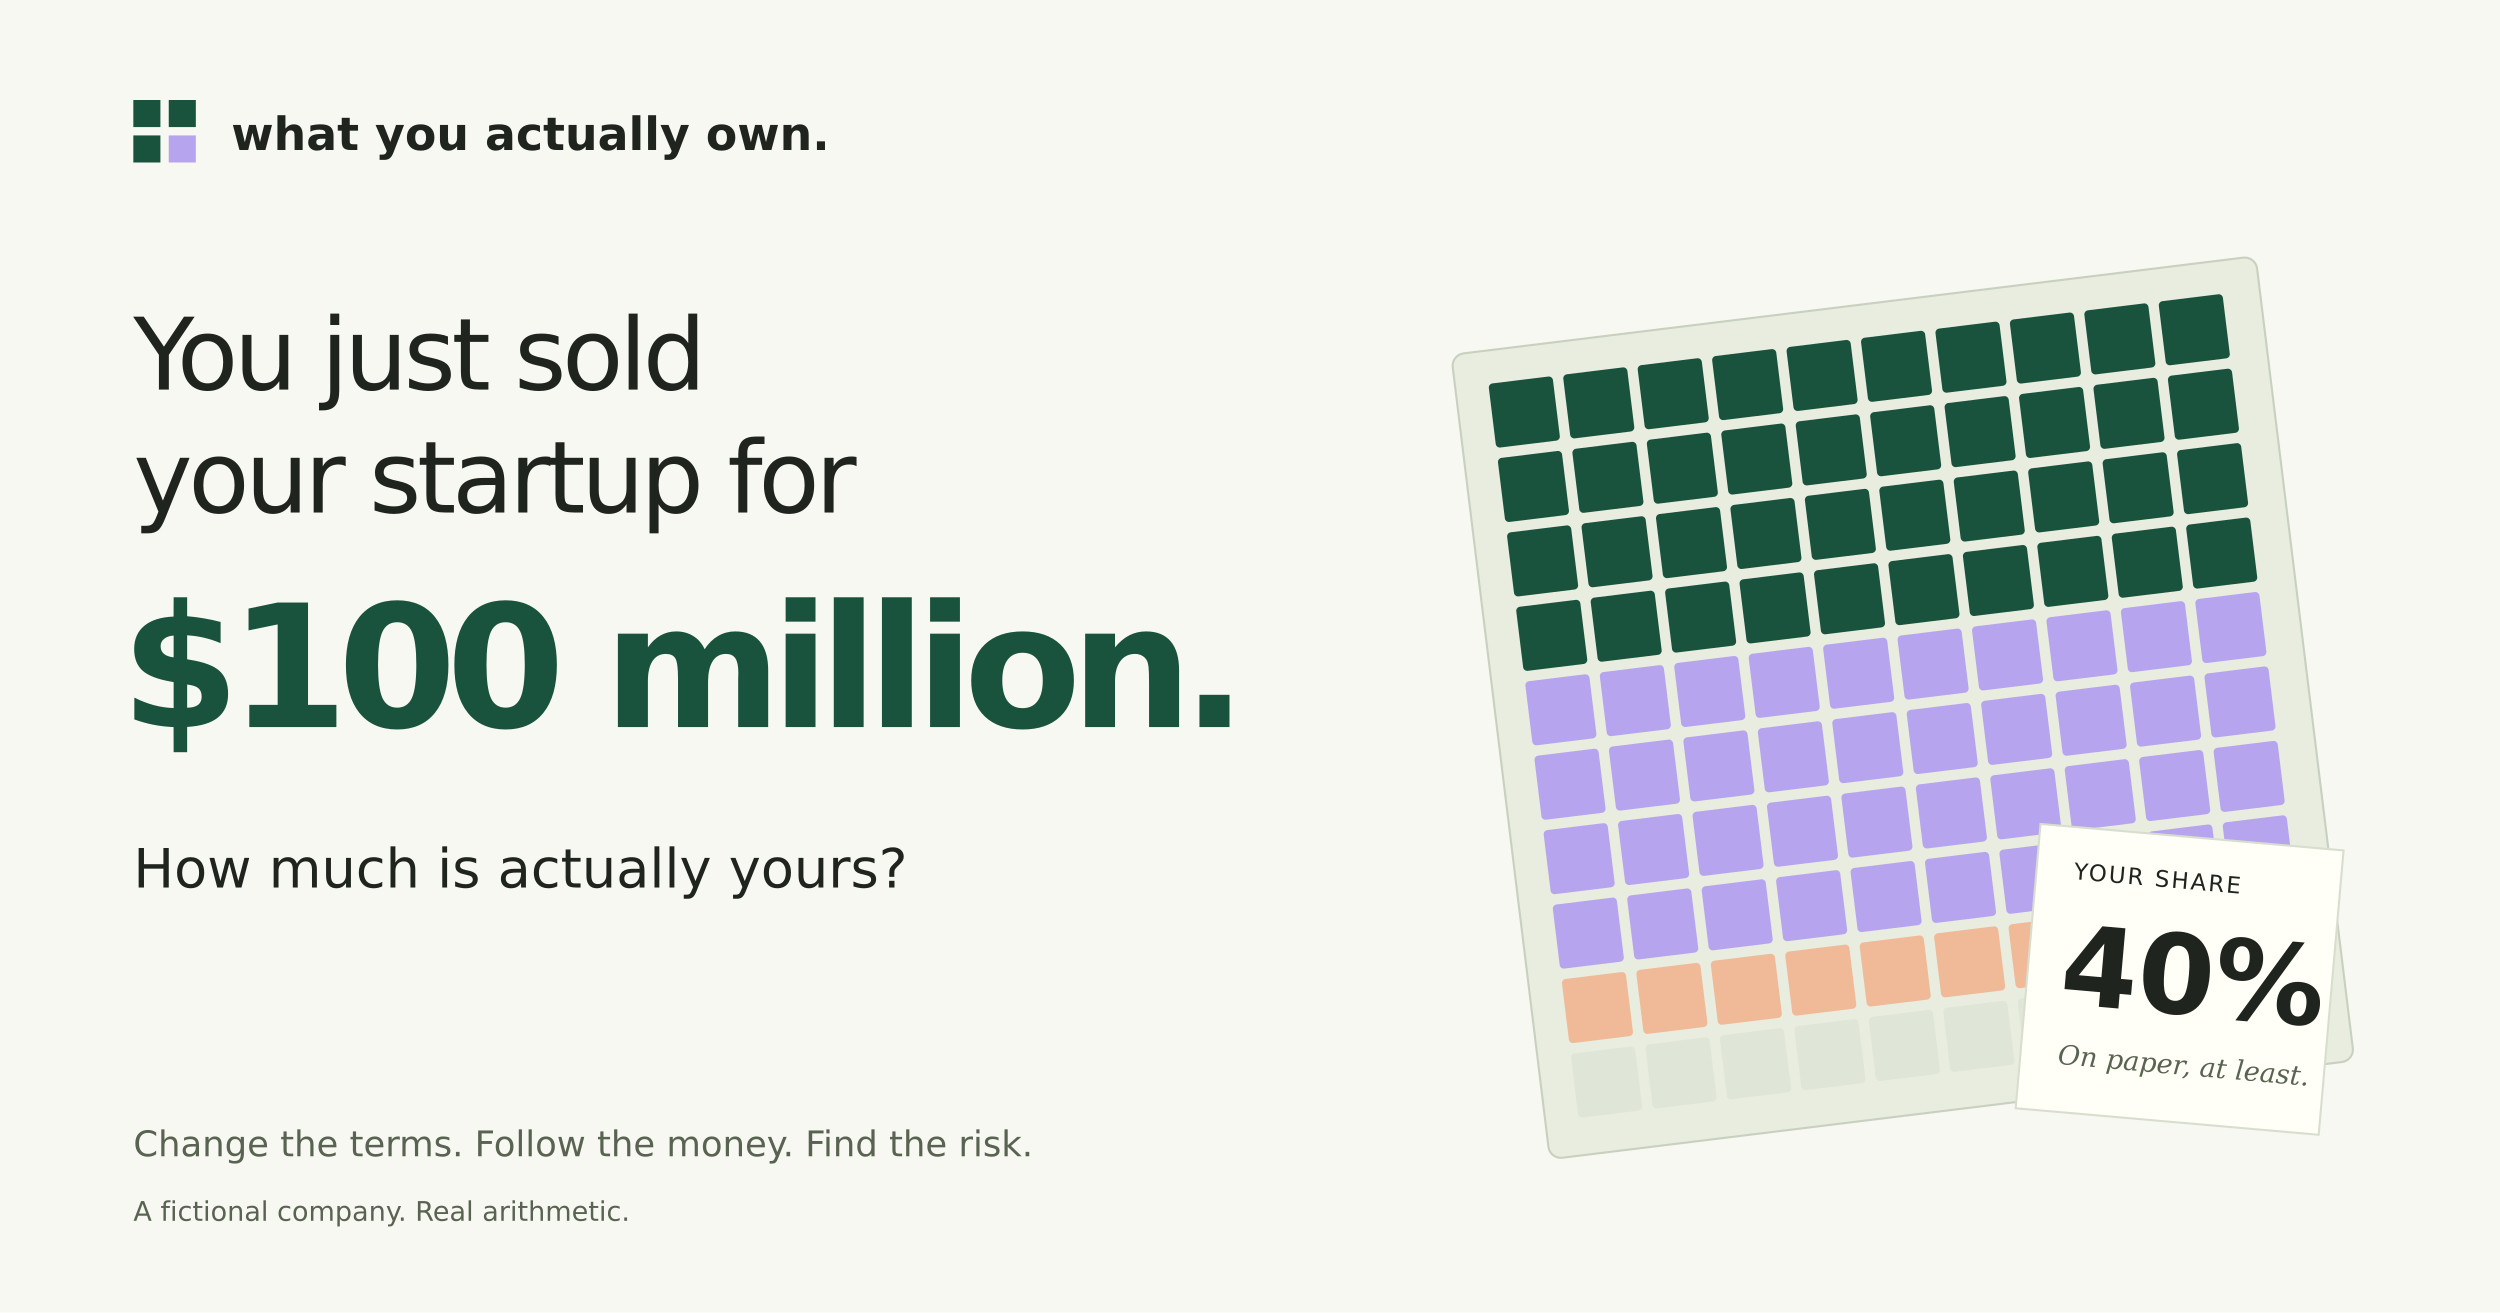
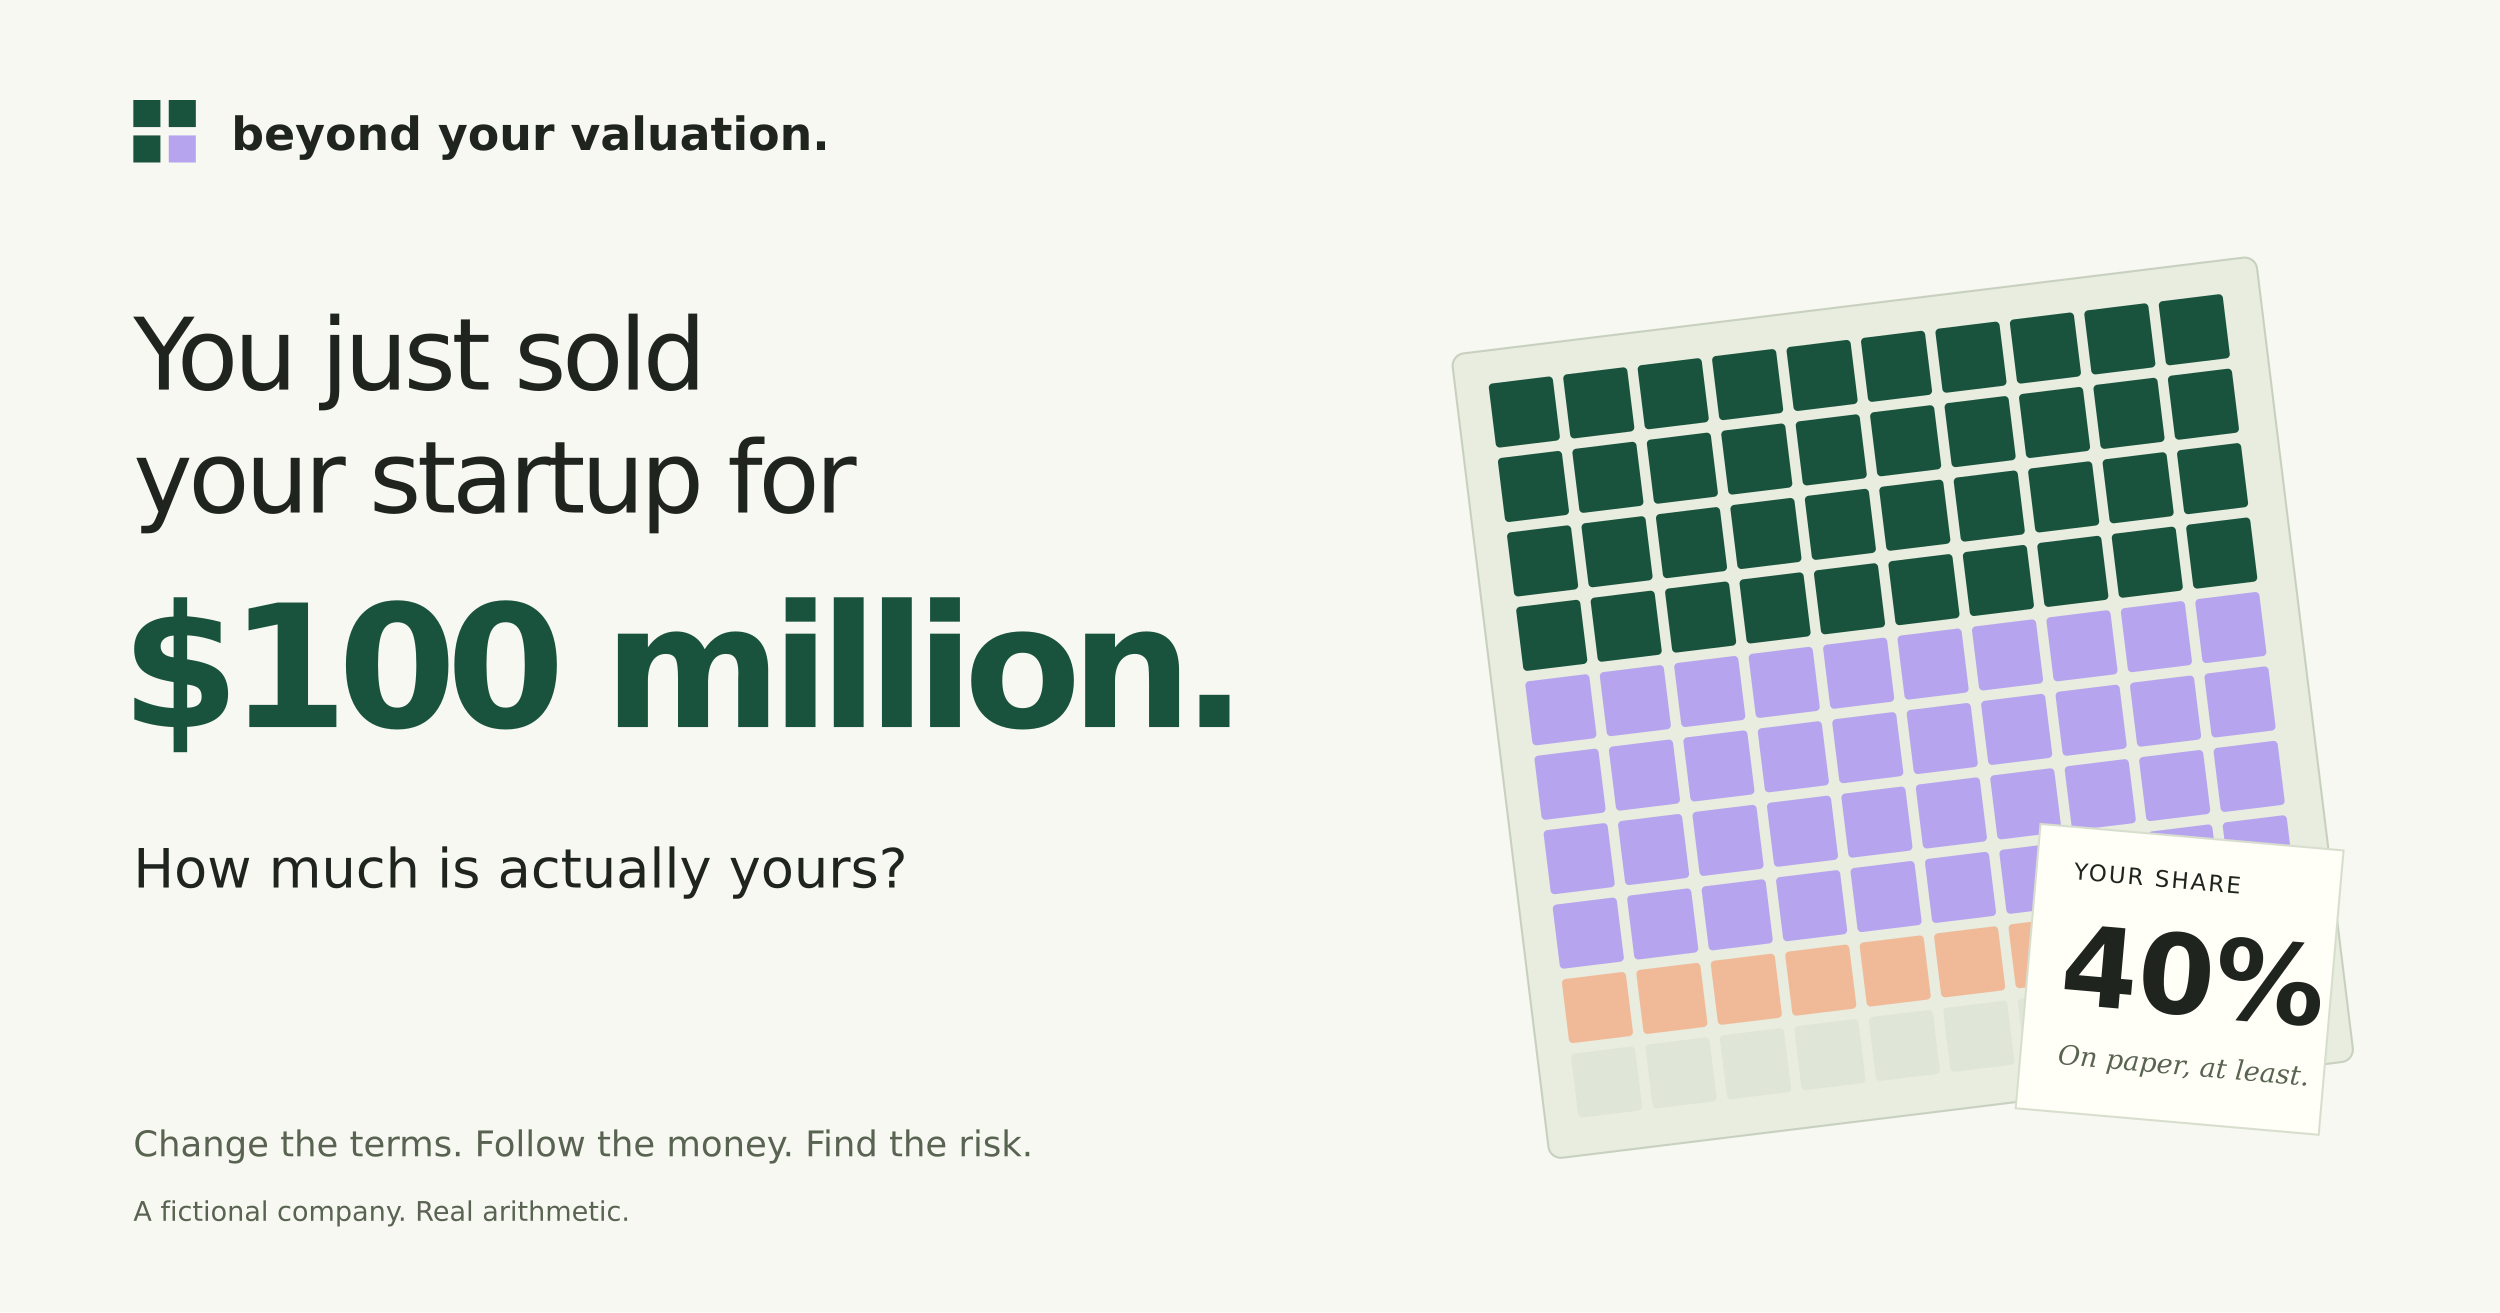
<svg xmlns="http://www.w3.org/2000/svg" width="1200" height="630" viewBox="0 0 1200 630">
  <rect width="1200" height="630" fill="#f7f8f2" />
  <g fill="#19533e">
    <rect x="64" y="48" width="13" height="13" />
    <rect x="81" y="48" width="13" height="13" />
    <rect x="64" y="65" width="13" height="13" />
  </g>
  <rect x="81" y="65" width="13" height="13" fill="#b7a4ee" />
  <g font-family="DejaVu Sans,sans-serif" fill="#20241f">
-     <text x="111" y="72" font-size="22" font-weight="600">what you actually own.</text>
+     <text x="111" y="72" font-size="22" font-weight="600">beyond your valuation.</text>
    <text x="64" y="187" font-size="48" letter-spacing="-2">You just sold</text>
    <text x="64" y="246" font-size="48" letter-spacing="-2">your startup for</text>
    <text x="58" y="349" fill="#19533e" font-size="82" font-weight="600" letter-spacing="-5">$100 million.</text>
    <text x="64" y="426" font-size="26">How much is actually yours?</text>
    <text x="64" y="555" font-size="17" fill="#596351">Change the terms. Follow the money. Find the risk.</text>
    <text x="64" y="586" font-size="13" fill="#596351">A fictional company. Real arithmetic.</text>
  </g>
  <g transform="translate(735 161) rotate(-7 180 180)">
    <rect x="-16" y="-16" width="389" height="389" rx="6" fill="#e8eddf" stroke="#c8d0bf" />
    <rect x="0" y="0" width="31" height="31" rx="2" fill="#19533e" />
    <rect x="36" y="0" width="31" height="31" rx="2" fill="#19533e" />
    <rect x="72" y="0" width="31" height="31" rx="2" fill="#19533e" />
    <rect x="108" y="0" width="31" height="31" rx="2" fill="#19533e" />
    <rect x="144" y="0" width="31" height="31" rx="2" fill="#19533e" />
    <rect x="180" y="0" width="31" height="31" rx="2" fill="#19533e" />
    <rect x="216" y="0" width="31" height="31" rx="2" fill="#19533e" />
    <rect x="252" y="0" width="31" height="31" rx="2" fill="#19533e" />
    <rect x="288" y="0" width="31" height="31" rx="2" fill="#19533e" />
    <rect x="324" y="0" width="31" height="31" rx="2" fill="#19533e" />
    <rect x="0" y="36" width="31" height="31" rx="2" fill="#19533e" />
    <rect x="36" y="36" width="31" height="31" rx="2" fill="#19533e" />
    <rect x="72" y="36" width="31" height="31" rx="2" fill="#19533e" />
    <rect x="108" y="36" width="31" height="31" rx="2" fill="#19533e" />
    <rect x="144" y="36" width="31" height="31" rx="2" fill="#19533e" />
    <rect x="180" y="36" width="31" height="31" rx="2" fill="#19533e" />
    <rect x="216" y="36" width="31" height="31" rx="2" fill="#19533e" />
    <rect x="252" y="36" width="31" height="31" rx="2" fill="#19533e" />
    <rect x="288" y="36" width="31" height="31" rx="2" fill="#19533e" />
    <rect x="324" y="36" width="31" height="31" rx="2" fill="#19533e" />
    <rect x="0" y="72" width="31" height="31" rx="2" fill="#19533e" />
    <rect x="36" y="72" width="31" height="31" rx="2" fill="#19533e" />
    <rect x="72" y="72" width="31" height="31" rx="2" fill="#19533e" />
    <rect x="108" y="72" width="31" height="31" rx="2" fill="#19533e" />
    <rect x="144" y="72" width="31" height="31" rx="2" fill="#19533e" />
    <rect x="180" y="72" width="31" height="31" rx="2" fill="#19533e" />
    <rect x="216" y="72" width="31" height="31" rx="2" fill="#19533e" />
    <rect x="252" y="72" width="31" height="31" rx="2" fill="#19533e" />
    <rect x="288" y="72" width="31" height="31" rx="2" fill="#19533e" />
    <rect x="324" y="72" width="31" height="31" rx="2" fill="#19533e" />
    <rect x="0" y="108" width="31" height="31" rx="2" fill="#19533e" />
    <rect x="36" y="108" width="31" height="31" rx="2" fill="#19533e" />
    <rect x="72" y="108" width="31" height="31" rx="2" fill="#19533e" />
    <rect x="108" y="108" width="31" height="31" rx="2" fill="#19533e" />
    <rect x="144" y="108" width="31" height="31" rx="2" fill="#19533e" />
    <rect x="180" y="108" width="31" height="31" rx="2" fill="#19533e" />
    <rect x="216" y="108" width="31" height="31" rx="2" fill="#19533e" />
    <rect x="252" y="108" width="31" height="31" rx="2" fill="#19533e" />
    <rect x="288" y="108" width="31" height="31" rx="2" fill="#19533e" />
    <rect x="324" y="108" width="31" height="31" rx="2" fill="#19533e" />
    <rect x="0" y="144" width="31" height="31" rx="2" fill="#b7a4ee" />
    <rect x="36" y="144" width="31" height="31" rx="2" fill="#b7a4ee" />
    <rect x="72" y="144" width="31" height="31" rx="2" fill="#b7a4ee" />
    <rect x="108" y="144" width="31" height="31" rx="2" fill="#b7a4ee" />
    <rect x="144" y="144" width="31" height="31" rx="2" fill="#b7a4ee" />
    <rect x="180" y="144" width="31" height="31" rx="2" fill="#b7a4ee" />
    <rect x="216" y="144" width="31" height="31" rx="2" fill="#b7a4ee" />
    <rect x="252" y="144" width="31" height="31" rx="2" fill="#b7a4ee" />
    <rect x="288" y="144" width="31" height="31" rx="2" fill="#b7a4ee" />
    <rect x="324" y="144" width="31" height="31" rx="2" fill="#b7a4ee" />
    <rect x="0" y="180" width="31" height="31" rx="2" fill="#b7a4ee" />
    <rect x="36" y="180" width="31" height="31" rx="2" fill="#b7a4ee" />
    <rect x="72" y="180" width="31" height="31" rx="2" fill="#b7a4ee" />
    <rect x="108" y="180" width="31" height="31" rx="2" fill="#b7a4ee" />
    <rect x="144" y="180" width="31" height="31" rx="2" fill="#b7a4ee" />
    <rect x="180" y="180" width="31" height="31" rx="2" fill="#b7a4ee" />
    <rect x="216" y="180" width="31" height="31" rx="2" fill="#b7a4ee" />
    <rect x="252" y="180" width="31" height="31" rx="2" fill="#b7a4ee" />
    <rect x="288" y="180" width="31" height="31" rx="2" fill="#b7a4ee" />
    <rect x="324" y="180" width="31" height="31" rx="2" fill="#b7a4ee" />
    <rect x="0" y="216" width="31" height="31" rx="2" fill="#b7a4ee" />
    <rect x="36" y="216" width="31" height="31" rx="2" fill="#b7a4ee" />
    <rect x="72" y="216" width="31" height="31" rx="2" fill="#b7a4ee" />
    <rect x="108" y="216" width="31" height="31" rx="2" fill="#b7a4ee" />
    <rect x="144" y="216" width="31" height="31" rx="2" fill="#b7a4ee" />
    <rect x="180" y="216" width="31" height="31" rx="2" fill="#b7a4ee" />
    <rect x="216" y="216" width="31" height="31" rx="2" fill="#b7a4ee" />
    <rect x="252" y="216" width="31" height="31" rx="2" fill="#b7a4ee" />
    <rect x="288" y="216" width="31" height="31" rx="2" fill="#b7a4ee" />
    <rect x="324" y="216" width="31" height="31" rx="2" fill="#b7a4ee" />
    <rect x="0" y="252" width="31" height="31" rx="2" fill="#b7a4ee" />
    <rect x="36" y="252" width="31" height="31" rx="2" fill="#b7a4ee" />
    <rect x="72" y="252" width="31" height="31" rx="2" fill="#b7a4ee" />
    <rect x="108" y="252" width="31" height="31" rx="2" fill="#b7a4ee" />
    <rect x="144" y="252" width="31" height="31" rx="2" fill="#b7a4ee" />
    <rect x="180" y="252" width="31" height="31" rx="2" fill="#b7a4ee" />
    <rect x="216" y="252" width="31" height="31" rx="2" fill="#b7a4ee" />
    <rect x="252" y="252" width="31" height="31" rx="2" fill="#b7a4ee" />
    <rect x="288" y="252" width="31" height="31" rx="2" fill="#b7a4ee" />
    <rect x="324" y="252" width="31" height="31" rx="2" fill="#b7a4ee" />
    <rect x="0" y="288" width="31" height="31" rx="2" fill="#f0ba99" />
    <rect x="36" y="288" width="31" height="31" rx="2" fill="#f0ba99" />
    <rect x="72" y="288" width="31" height="31" rx="2" fill="#f0ba99" />
    <rect x="108" y="288" width="31" height="31" rx="2" fill="#f0ba99" />
    <rect x="144" y="288" width="31" height="31" rx="2" fill="#f0ba99" />
    <rect x="180" y="288" width="31" height="31" rx="2" fill="#f0ba99" />
    <rect x="216" y="288" width="31" height="31" rx="2" fill="#f0ba99" />
    <rect x="252" y="288" width="31" height="31" rx="2" fill="#f0ba99" />
    <rect x="288" y="288" width="31" height="31" rx="2" fill="#f0ba99" />
    <rect x="324" y="288" width="31" height="31" rx="2" fill="#f0ba99" />
    <rect x="0" y="324" width="31" height="31" rx="2" fill="#dfe5d7" />
    <rect x="36" y="324" width="31" height="31" rx="2" fill="#dfe5d7" />
    <rect x="72" y="324" width="31" height="31" rx="2" fill="#dfe5d7" />
    <rect x="108" y="324" width="31" height="31" rx="2" fill="#dfe5d7" />
    <rect x="144" y="324" width="31" height="31" rx="2" fill="#dfe5d7" />
    <rect x="180" y="324" width="31" height="31" rx="2" fill="#dfe5d7" />
    <rect x="216" y="324" width="31" height="31" rx="2" fill="#dfe5d7" />
    <rect x="252" y="324" width="31" height="31" rx="2" fill="#dfe5d7" />
    <rect x="288" y="324" width="31" height="31" rx="2" fill="#dfe5d7" />
    <rect x="324" y="324" width="31" height="31" rx="2" fill="#dfe5d7" />
  </g>
  <g transform="translate(996 413) rotate(5)">
    <rect x="-18" y="-16" width="146" height="137" fill="#fffff8" stroke="#d8dece" />
    <text x="0" y="9" font-family="DejaVu Sans,sans-serif" font-size="11" fill="#20241f" letter-spacing="1">YOUR SHARE</text>
    <text x="-2" y="69" font-family="DejaVu Sans,sans-serif" font-weight="600" font-size="53" fill="#20241f">40%</text>
    <text x="0" y="98" font-family="DejaVu Serif,serif" font-style="italic" font-size="13" fill="#596351">On paper, at least.</text>
  </g>
</svg>
